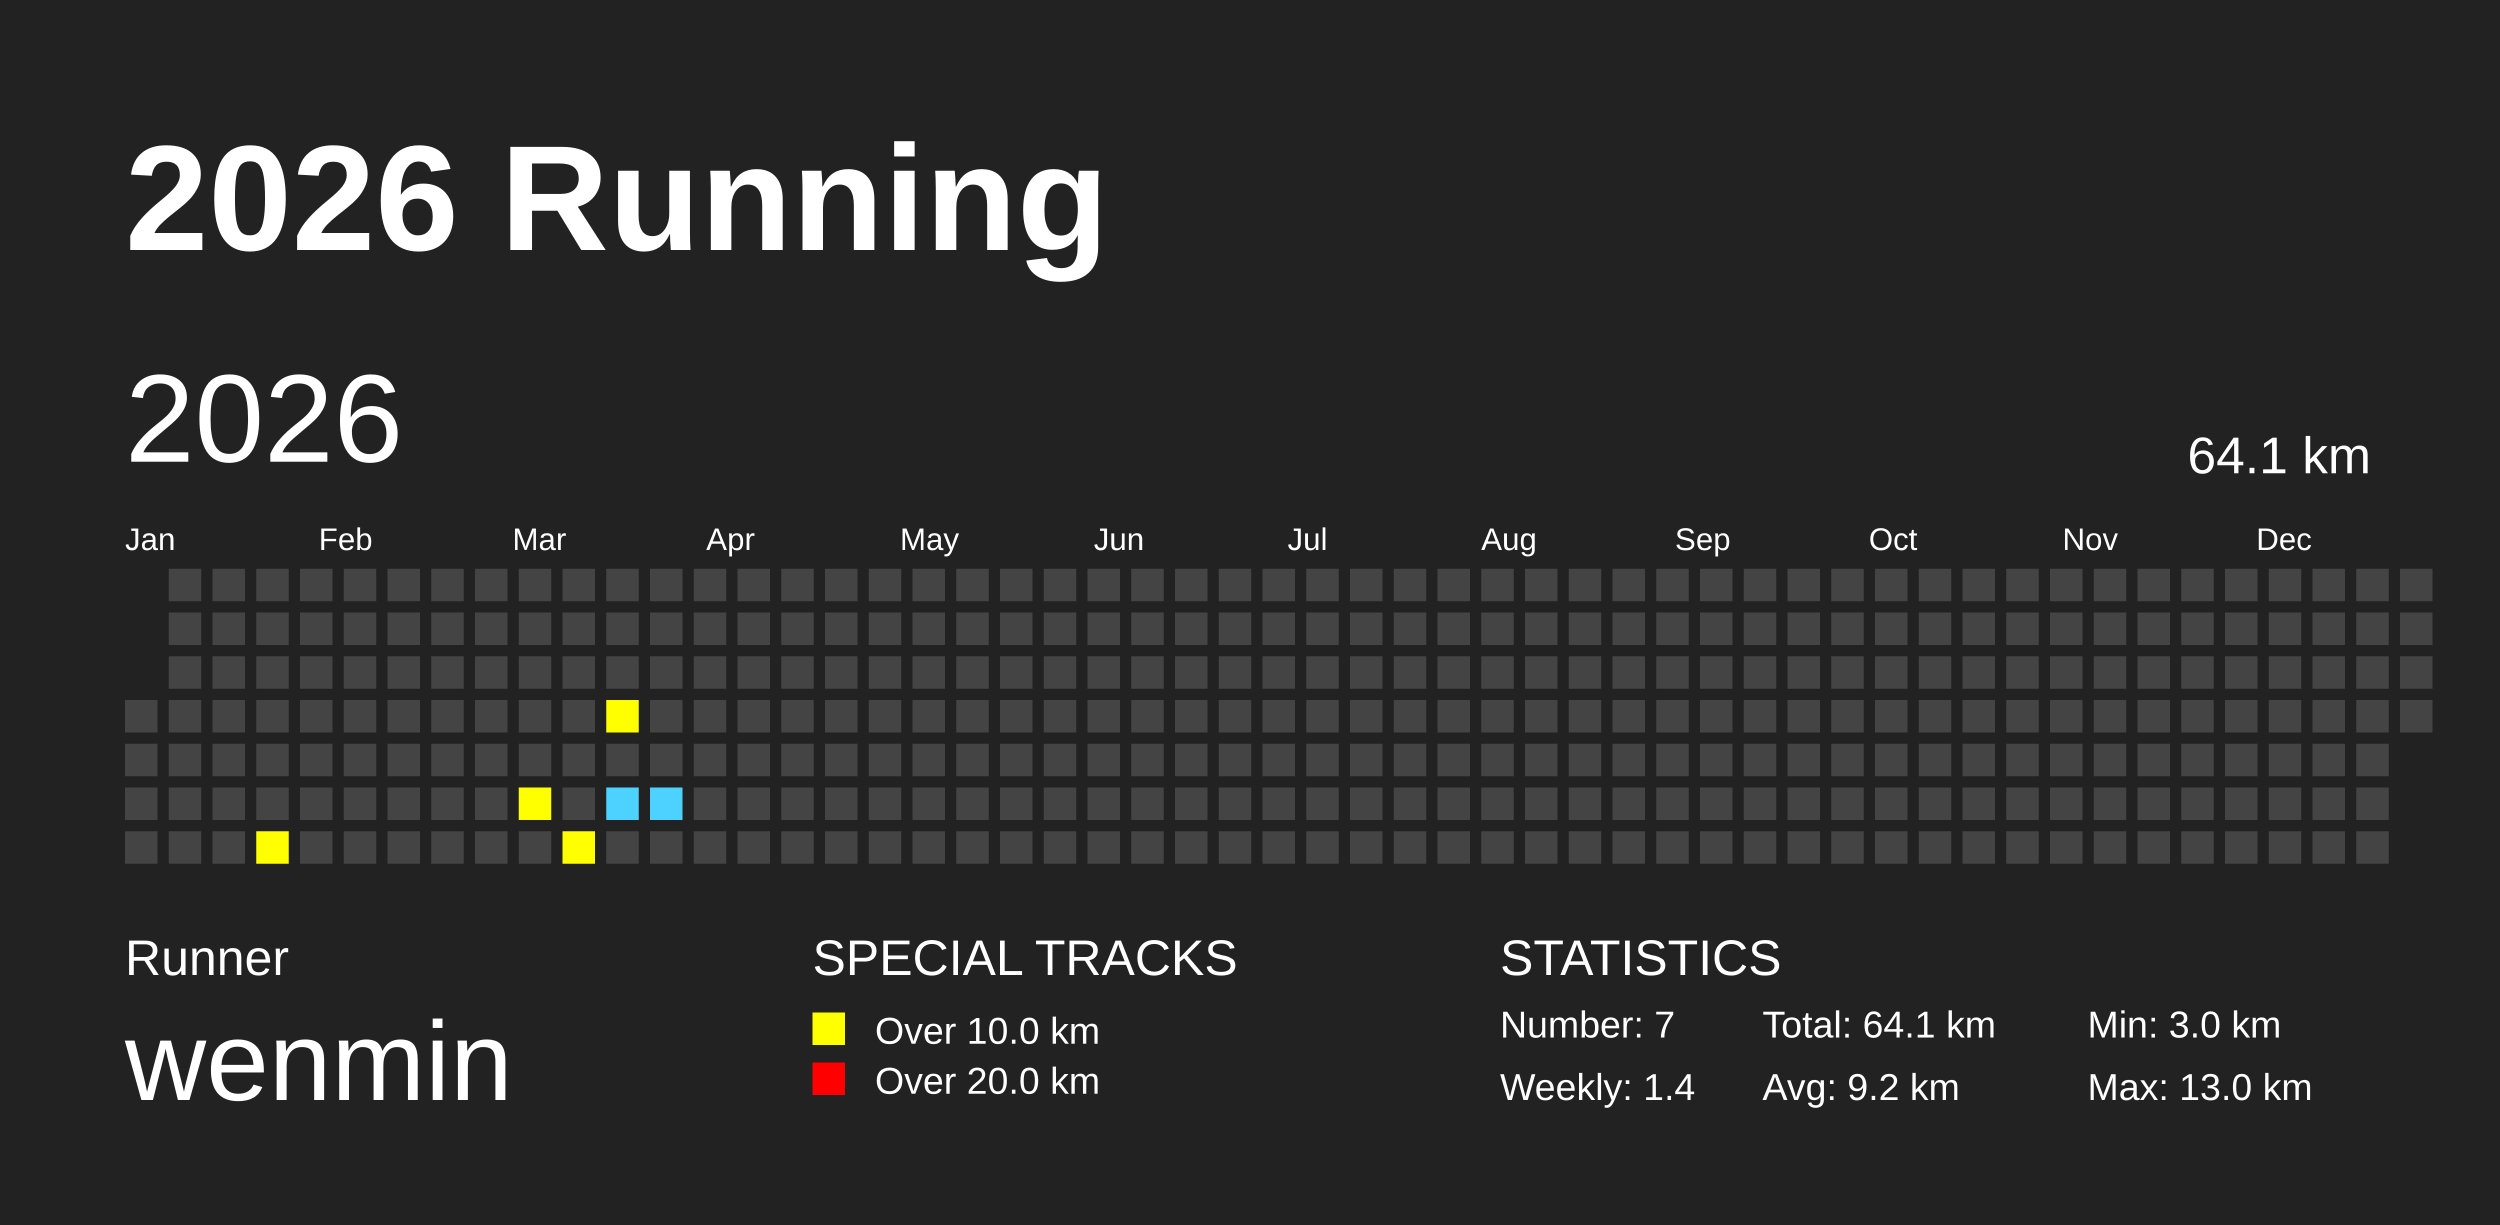
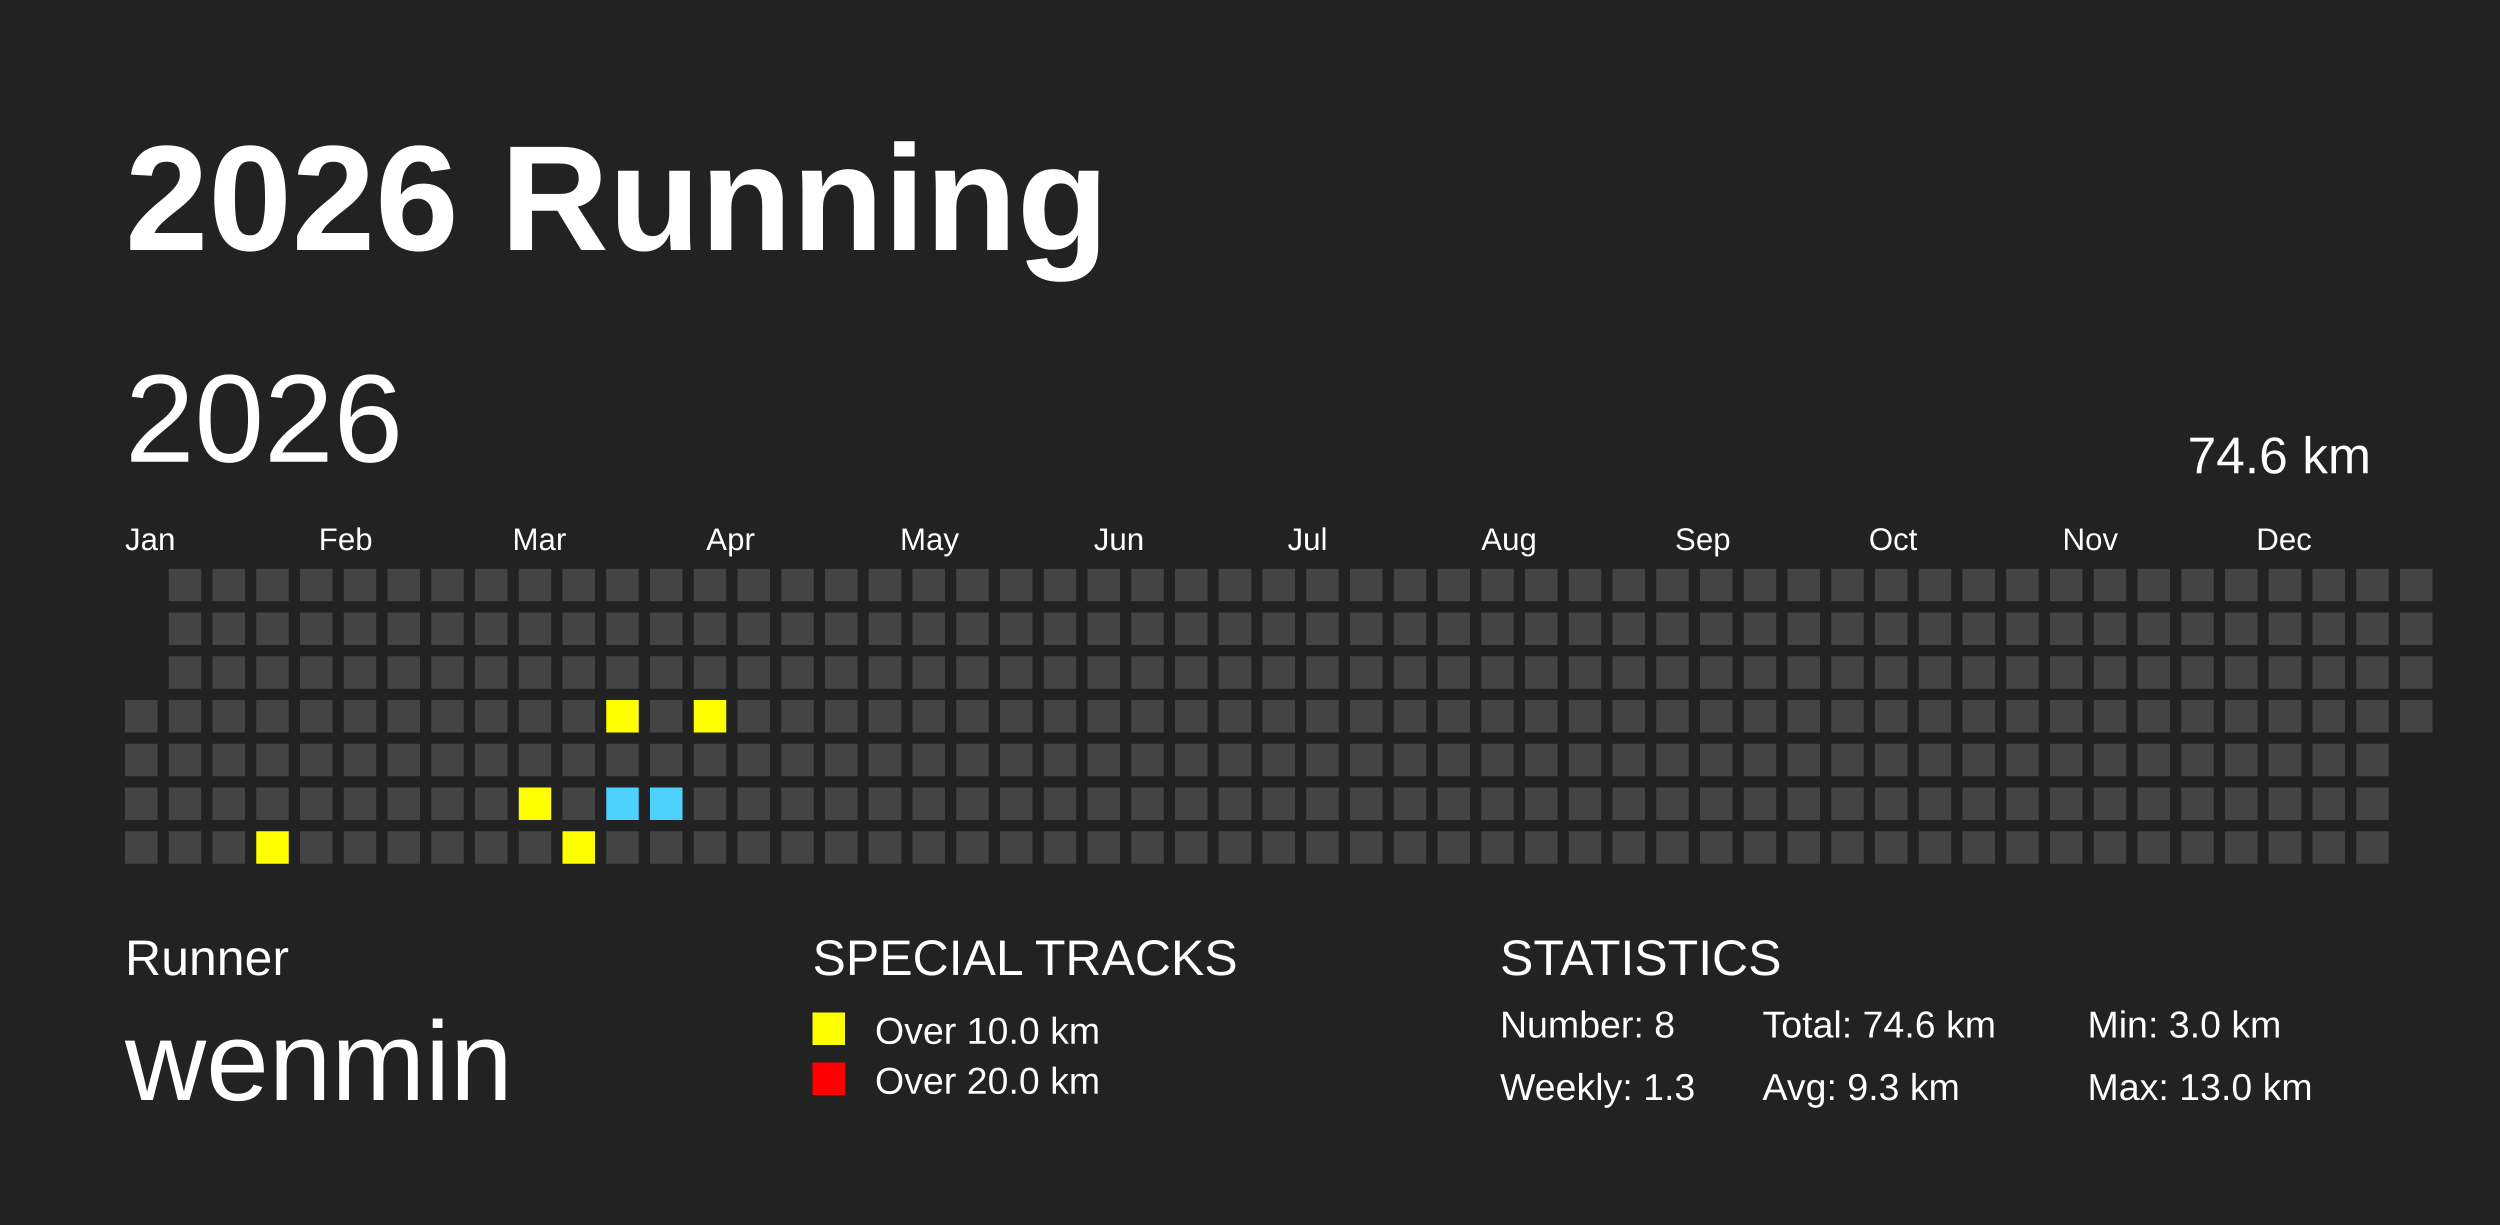
<svg xmlns="http://www.w3.org/2000/svg" baseProfile="full" height="98mm" version="1.1" viewBox="0,0,200,98" width="200mm">
  <defs />
  <rect fill="#222222" height="98" width="200" x="0" y="0" />
  <text fill="#FFFFFF" style="font-size:12px; font-family:Arial; font-weight:bold;" x="10" y="20">2026 Running</text>
  <text fill="#FFFFFF" style="font-size:4px; font-family:Arial" x="10" y="78">Runner</text>
  <text fill="#FFFFFF" style="font-size:9px; font-family:Arial" x="10" y="88">wenmin</text>
  <text fill="#FFFFFF" style="font-size:4px; font-family:Arial" x="65" y="78">SPECIAL TRACKS</text>
  <rect fill="yellow" height="2.6" width="2.6" x="65" y="81" />
  <text fill="#FFFFFF" style="font-size:3px; font-family:Arial" x="70" y="83.5">Over 10.0 km</text>
  <rect fill="red" height="2.6" width="2.6" x="65" y="85" />
  <text fill="#FFFFFF" style="font-size:3px; font-family:Arial" x="70" y="87.5">Over 20.0 km</text>
  <text fill="#FFFFFF" style="font-size:4px; font-family:Arial" x="120" y="78">STATISTICS</text>
-   <text fill="#FFFFFF" style="font-size:3px; font-family:Arial" x="120" y="83">Number: 7</text>
-   <text fill="#FFFFFF" style="font-size:3px; font-family:Arial" x="120" y="88">Weekly: 1.4</text>
-   <text fill="#FFFFFF" style="font-size:3px; font-family:Arial" x="141" y="83">Total: 64.1 km</text>
-   <text fill="#FFFFFF" style="font-size:3px; font-family:Arial" x="141" y="88">Avg: 9.2 km</text>
+   <text fill="#FFFFFF" style="font-size:3px; font-family:Arial" x="120" y="83">Number: 8</text>
+   <text fill="#FFFFFF" style="font-size:3px; font-family:Arial" x="120" y="88">Weekly: 1.3</text>
+   <text fill="#FFFFFF" style="font-size:3px; font-family:Arial" x="141" y="83">Total: 74.6 km</text>
+   <text fill="#FFFFFF" style="font-size:3px; font-family:Arial" x="141" y="88">Avg: 9.3 km</text>
  <text fill="#FFFFFF" style="font-size:3px; font-family:Arial" x="167" y="83">Min: 3.0 km</text>
  <text fill="#FFFFFF" style="font-size:3px; font-family:Arial" x="167" y="88">Max: 13.0 km</text>
  <text dominant-baseline="hanging" fill="#FFFFFF" style="font-size:10.0px; font-family:Arial;" x="10" y="30">2026</text>
-   <text dominant-baseline="hanging" fill="#FFFFFF" style="font-size:4.125px; font-family:Arial;" x="175" y="35">64.1 km</text>
+   <text dominant-baseline="hanging" fill="#FFFFFF" style="font-size:4.125px; font-family:Arial;" x="175" y="35">74.6 km</text>
  <text fill="#FFFFFF" style="font-size:2.5px; font-family:Arial" x="10.0" y="44">Jan</text>
  <text fill="#FFFFFF" style="font-size:2.5px; font-family:Arial" x="25.5" y="44">Feb</text>
  <text fill="#FFFFFF" style="font-size:2.5px; font-family:Arial" x="41.0" y="44">Mar</text>
  <text fill="#FFFFFF" style="font-size:2.5px; font-family:Arial" x="56.5" y="44">Apr</text>
  <text fill="#FFFFFF" style="font-size:2.5px; font-family:Arial" x="72.0" y="44">May</text>
  <text fill="#FFFFFF" style="font-size:2.5px; font-family:Arial" x="87.5" y="44">Jun</text>
  <text fill="#FFFFFF" style="font-size:2.5px; font-family:Arial" x="103.0" y="44">Jul</text>
  <text fill="#FFFFFF" style="font-size:2.5px; font-family:Arial" x="118.5" y="44">Aug</text>
  <text fill="#FFFFFF" style="font-size:2.5px; font-family:Arial" x="134.0" y="44">Sep</text>
  <text fill="#FFFFFF" style="font-size:2.5px; font-family:Arial" x="149.5" y="44">Oct</text>
  <text fill="#FFFFFF" style="font-size:2.5px; font-family:Arial" x="165.0" y="44">Nov</text>
  <text fill="#FFFFFF" style="font-size:2.5px; font-family:Arial" x="180.5" y="44">Dec</text>
  <rect fill="#444444" height="2.6" width="2.6" x="10.0" y="56.0" />
  <rect fill="#444444" height="2.6" width="2.6" x="10.0" y="59.5" />
  <rect fill="#444444" height="2.6" width="2.6" x="10.0" y="63.0" />
  <rect fill="#444444" height="2.6" width="2.6" x="10.0" y="66.5" />
  <rect fill="#444444" height="2.6" width="2.6" x="13.5" y="45.5" />
  <rect fill="#444444" height="2.6" width="2.6" x="13.5" y="49.0" />
  <rect fill="#444444" height="2.6" width="2.6" x="13.5" y="52.5" />
  <rect fill="#444444" height="2.6" width="2.6" x="13.5" y="56.0" />
  <rect fill="#444444" height="2.6" width="2.6" x="13.5" y="59.5" />
  <rect fill="#444444" height="2.6" width="2.6" x="13.5" y="63.0" />
  <rect fill="#444444" height="2.6" width="2.6" x="13.5" y="66.5" />
  <rect fill="#444444" height="2.6" width="2.6" x="17.0" y="45.5" />
  <rect fill="#444444" height="2.6" width="2.6" x="17.0" y="49.0" />
  <rect fill="#444444" height="2.6" width="2.6" x="17.0" y="52.5" />
  <rect fill="#444444" height="2.6" width="2.6" x="17.0" y="56.0" />
  <rect fill="#444444" height="2.6" width="2.6" x="17.0" y="59.5" />
  <rect fill="#444444" height="2.6" width="2.6" x="17.0" y="63.0" />
  <rect fill="#444444" height="2.6" width="2.6" x="17.0" y="66.5" />
  <rect fill="#444444" height="2.6" width="2.6" x="20.5" y="45.5" />
  <rect fill="#444444" height="2.6" width="2.6" x="20.5" y="49.0" />
  <rect fill="#444444" height="2.6" width="2.6" x="20.5" y="52.5" />
  <rect fill="#444444" height="2.6" width="2.6" x="20.5" y="56.0" />
  <rect fill="#444444" height="2.6" width="2.6" x="20.5" y="59.5" />
  <rect fill="#444444" height="2.6" width="2.6" x="20.5" y="63.0" />
  <rect fill="yellow" height="2.6" width="2.6" x="20.5" y="66.5" />
  <rect fill="#444444" height="2.6" width="2.6" x="24.0" y="45.5" />
  <rect fill="#444444" height="2.6" width="2.6" x="24.0" y="49.0" />
  <rect fill="#444444" height="2.6" width="2.6" x="24.0" y="52.5" />
  <rect fill="#444444" height="2.6" width="2.6" x="24.0" y="56.0" />
  <rect fill="#444444" height="2.6" width="2.6" x="24.0" y="59.5" />
  <rect fill="#444444" height="2.6" width="2.6" x="24.0" y="63.0" />
  <rect fill="#444444" height="2.6" width="2.6" x="24.0" y="66.5" />
  <rect fill="#444444" height="2.6" width="2.6" x="27.5" y="45.5" />
  <rect fill="#444444" height="2.6" width="2.6" x="27.5" y="49.0" />
  <rect fill="#444444" height="2.6" width="2.6" x="27.5" y="52.5" />
  <rect fill="#444444" height="2.6" width="2.6" x="27.5" y="56.0" />
  <rect fill="#444444" height="2.6" width="2.6" x="27.5" y="59.5" />
  <rect fill="#444444" height="2.6" width="2.6" x="27.5" y="63.0" />
  <rect fill="#444444" height="2.6" width="2.6" x="27.5" y="66.5" />
  <rect fill="#444444" height="2.6" width="2.6" x="31.0" y="45.5" />
  <rect fill="#444444" height="2.6" width="2.6" x="31.0" y="49.0" />
  <rect fill="#444444" height="2.6" width="2.6" x="31.0" y="52.5" />
  <rect fill="#444444" height="2.6" width="2.6" x="31.0" y="56.0" />
  <rect fill="#444444" height="2.6" width="2.6" x="31.0" y="59.5" />
  <rect fill="#444444" height="2.6" width="2.6" x="31.0" y="63.0" />
  <rect fill="#444444" height="2.6" width="2.6" x="31.0" y="66.5" />
  <rect fill="#444444" height="2.6" width="2.6" x="34.5" y="45.5" />
  <rect fill="#444444" height="2.6" width="2.6" x="34.5" y="49.0" />
  <rect fill="#444444" height="2.6" width="2.6" x="34.5" y="52.5" />
  <rect fill="#444444" height="2.6" width="2.6" x="34.5" y="56.0" />
  <rect fill="#444444" height="2.6" width="2.6" x="34.5" y="59.5" />
  <rect fill="#444444" height="2.6" width="2.6" x="34.5" y="63.0" />
  <rect fill="#444444" height="2.6" width="2.6" x="34.5" y="66.5" />
  <rect fill="#444444" height="2.6" width="2.6" x="38.0" y="45.5" />
  <rect fill="#444444" height="2.6" width="2.6" x="38.0" y="49.0" />
  <rect fill="#444444" height="2.6" width="2.6" x="38.0" y="52.5" />
  <rect fill="#444444" height="2.6" width="2.6" x="38.0" y="56.0" />
  <rect fill="#444444" height="2.6" width="2.6" x="38.0" y="59.5" />
  <rect fill="#444444" height="2.6" width="2.6" x="38.0" y="63.0" />
  <rect fill="#444444" height="2.6" width="2.6" x="38.0" y="66.5" />
  <rect fill="#444444" height="2.6" width="2.6" x="41.5" y="45.5" />
  <rect fill="#444444" height="2.6" width="2.6" x="41.5" y="49.0" />
  <rect fill="#444444" height="2.6" width="2.6" x="41.5" y="52.5" />
  <rect fill="#444444" height="2.6" width="2.6" x="41.5" y="56.0" />
  <rect fill="#444444" height="2.6" width="2.6" x="41.5" y="59.5" />
  <rect fill="yellow" height="2.6" width="2.6" x="41.5" y="63.0" />
  <rect fill="#444444" height="2.6" width="2.6" x="41.5" y="66.5" />
  <rect fill="#444444" height="2.6" width="2.6" x="45.0" y="45.5" />
  <rect fill="#444444" height="2.6" width="2.6" x="45.0" y="49.0" />
  <rect fill="#444444" height="2.6" width="2.6" x="45.0" y="52.5" />
  <rect fill="#444444" height="2.6" width="2.6" x="45.0" y="56.0" />
  <rect fill="#444444" height="2.6" width="2.6" x="45.0" y="59.5" />
  <rect fill="#444444" height="2.6" width="2.6" x="45.0" y="63.0" />
  <rect fill="yellow" height="2.6" width="2.6" x="45.0" y="66.5" />
  <rect fill="#444444" height="2.6" width="2.6" x="48.5" y="45.5" />
  <rect fill="#444444" height="2.6" width="2.6" x="48.5" y="49.0" />
  <rect fill="#444444" height="2.6" width="2.6" x="48.5" y="52.5" />
  <rect fill="yellow" height="2.6" width="2.6" x="48.5" y="56.0" />
  <rect fill="#444444" height="2.6" width="2.6" x="48.5" y="59.5" />
  <rect fill="#4DD2FF" height="2.6" width="2.6" x="48.5" y="63.0" />
  <rect fill="#444444" height="2.6" width="2.6" x="48.5" y="66.5" />
  <rect fill="#444444" height="2.6" width="2.6" x="52.0" y="45.5" />
  <rect fill="#444444" height="2.6" width="2.6" x="52.0" y="49.0" />
  <rect fill="#444444" height="2.6" width="2.6" x="52.0" y="52.5" />
  <rect fill="#444444" height="2.6" width="2.6" x="52.0" y="56.0" />
  <rect fill="#444444" height="2.6" width="2.6" x="52.0" y="59.5" />
  <rect fill="#4DD2FF" height="2.6" width="2.6" x="52.0" y="63.0" />
  <rect fill="#444444" height="2.6" width="2.6" x="52.0" y="66.5" />
  <rect fill="#444444" height="2.6" width="2.6" x="55.5" y="45.5" />
  <rect fill="#444444" height="2.6" width="2.6" x="55.5" y="49.0" />
  <rect fill="#444444" height="2.6" width="2.6" x="55.5" y="52.5" />
-   <rect fill="#444444" height="2.6" width="2.6" x="55.5" y="56.0" />
+   <rect fill="yellow" height="2.6" width="2.6" x="55.5" y="56.0" />
  <rect fill="#444444" height="2.6" width="2.6" x="55.5" y="59.5" />
  <rect fill="#444444" height="2.6" width="2.6" x="55.5" y="63.0" />
  <rect fill="#444444" height="2.6" width="2.6" x="55.5" y="66.5" />
  <rect fill="#444444" height="2.6" width="2.6" x="59.0" y="45.5" />
  <rect fill="#444444" height="2.6" width="2.6" x="59.0" y="49.0" />
  <rect fill="#444444" height="2.6" width="2.6" x="59.0" y="52.5" />
  <rect fill="#444444" height="2.6" width="2.6" x="59.0" y="56.0" />
  <rect fill="#444444" height="2.6" width="2.6" x="59.0" y="59.5" />
  <rect fill="#444444" height="2.6" width="2.6" x="59.0" y="63.0" />
  <rect fill="#444444" height="2.6" width="2.6" x="59.0" y="66.5" />
  <rect fill="#444444" height="2.6" width="2.6" x="62.5" y="45.5" />
  <rect fill="#444444" height="2.6" width="2.6" x="62.5" y="49.0" />
  <rect fill="#444444" height="2.6" width="2.6" x="62.5" y="52.5" />
  <rect fill="#444444" height="2.6" width="2.6" x="62.5" y="56.0" />
  <rect fill="#444444" height="2.6" width="2.6" x="62.5" y="59.5" />
  <rect fill="#444444" height="2.6" width="2.6" x="62.5" y="63.0" />
  <rect fill="#444444" height="2.6" width="2.6" x="62.5" y="66.5" />
  <rect fill="#444444" height="2.6" width="2.6" x="66.0" y="45.5" />
  <rect fill="#444444" height="2.6" width="2.6" x="66.0" y="49.0" />
  <rect fill="#444444" height="2.6" width="2.6" x="66.0" y="52.5" />
  <rect fill="#444444" height="2.6" width="2.6" x="66.0" y="56.0" />
  <rect fill="#444444" height="2.6" width="2.6" x="66.0" y="59.5" />
  <rect fill="#444444" height="2.6" width="2.6" x="66.0" y="63.0" />
  <rect fill="#444444" height="2.6" width="2.6" x="66.0" y="66.5" />
  <rect fill="#444444" height="2.6" width="2.6" x="69.5" y="45.5" />
  <rect fill="#444444" height="2.6" width="2.6" x="69.5" y="49.0" />
  <rect fill="#444444" height="2.6" width="2.6" x="69.5" y="52.5" />
  <rect fill="#444444" height="2.6" width="2.6" x="69.5" y="56.0" />
  <rect fill="#444444" height="2.6" width="2.6" x="69.5" y="59.5" />
  <rect fill="#444444" height="2.6" width="2.6" x="69.5" y="63.0" />
  <rect fill="#444444" height="2.6" width="2.6" x="69.5" y="66.5" />
  <rect fill="#444444" height="2.6" width="2.6" x="73.0" y="45.5" />
  <rect fill="#444444" height="2.6" width="2.6" x="73.0" y="49.0" />
  <rect fill="#444444" height="2.6" width="2.6" x="73.0" y="52.5" />
  <rect fill="#444444" height="2.6" width="2.6" x="73.0" y="56.0" />
  <rect fill="#444444" height="2.6" width="2.6" x="73.0" y="59.5" />
  <rect fill="#444444" height="2.6" width="2.6" x="73.0" y="63.0" />
  <rect fill="#444444" height="2.6" width="2.6" x="73.0" y="66.5" />
  <rect fill="#444444" height="2.6" width="2.6" x="76.5" y="45.5" />
  <rect fill="#444444" height="2.6" width="2.6" x="76.5" y="49.0" />
  <rect fill="#444444" height="2.6" width="2.6" x="76.5" y="52.5" />
  <rect fill="#444444" height="2.6" width="2.6" x="76.5" y="56.0" />
  <rect fill="#444444" height="2.6" width="2.6" x="76.5" y="59.5" />
  <rect fill="#444444" height="2.6" width="2.6" x="76.5" y="63.0" />
  <rect fill="#444444" height="2.6" width="2.6" x="76.5" y="66.5" />
  <rect fill="#444444" height="2.6" width="2.6" x="80.0" y="45.5" />
  <rect fill="#444444" height="2.6" width="2.6" x="80.0" y="49.0" />
  <rect fill="#444444" height="2.6" width="2.6" x="80.0" y="52.5" />
  <rect fill="#444444" height="2.6" width="2.6" x="80.0" y="56.0" />
  <rect fill="#444444" height="2.6" width="2.6" x="80.0" y="59.5" />
  <rect fill="#444444" height="2.6" width="2.6" x="80.0" y="63.0" />
  <rect fill="#444444" height="2.6" width="2.6" x="80.0" y="66.5" />
  <rect fill="#444444" height="2.6" width="2.6" x="83.5" y="45.5" />
  <rect fill="#444444" height="2.6" width="2.6" x="83.5" y="49.0" />
  <rect fill="#444444" height="2.6" width="2.6" x="83.5" y="52.5" />
  <rect fill="#444444" height="2.6" width="2.6" x="83.5" y="56.0" />
  <rect fill="#444444" height="2.6" width="2.6" x="83.5" y="59.5" />
  <rect fill="#444444" height="2.6" width="2.6" x="83.5" y="63.0" />
  <rect fill="#444444" height="2.6" width="2.6" x="83.5" y="66.5" />
  <rect fill="#444444" height="2.6" width="2.6" x="87.0" y="45.5" />
  <rect fill="#444444" height="2.6" width="2.6" x="87.0" y="49.0" />
  <rect fill="#444444" height="2.6" width="2.6" x="87.0" y="52.5" />
  <rect fill="#444444" height="2.6" width="2.6" x="87.0" y="56.0" />
  <rect fill="#444444" height="2.6" width="2.6" x="87.0" y="59.5" />
  <rect fill="#444444" height="2.6" width="2.6" x="87.0" y="63.0" />
  <rect fill="#444444" height="2.6" width="2.6" x="87.0" y="66.5" />
  <rect fill="#444444" height="2.6" width="2.6" x="90.5" y="45.5" />
  <rect fill="#444444" height="2.6" width="2.6" x="90.5" y="49.0" />
  <rect fill="#444444" height="2.6" width="2.6" x="90.5" y="52.5" />
  <rect fill="#444444" height="2.6" width="2.6" x="90.5" y="56.0" />
  <rect fill="#444444" height="2.6" width="2.6" x="90.5" y="59.5" />
  <rect fill="#444444" height="2.6" width="2.6" x="90.5" y="63.0" />
  <rect fill="#444444" height="2.6" width="2.6" x="90.5" y="66.5" />
  <rect fill="#444444" height="2.6" width="2.6" x="94.0" y="45.5" />
  <rect fill="#444444" height="2.6" width="2.6" x="94.0" y="49.0" />
  <rect fill="#444444" height="2.6" width="2.6" x="94.0" y="52.5" />
  <rect fill="#444444" height="2.6" width="2.6" x="94.0" y="56.0" />
  <rect fill="#444444" height="2.6" width="2.6" x="94.0" y="59.5" />
  <rect fill="#444444" height="2.6" width="2.6" x="94.0" y="63.0" />
  <rect fill="#444444" height="2.6" width="2.6" x="94.0" y="66.5" />
  <rect fill="#444444" height="2.6" width="2.6" x="97.5" y="45.5" />
  <rect fill="#444444" height="2.6" width="2.6" x="97.5" y="49.0" />
  <rect fill="#444444" height="2.6" width="2.6" x="97.5" y="52.5" />
  <rect fill="#444444" height="2.6" width="2.6" x="97.5" y="56.0" />
  <rect fill="#444444" height="2.6" width="2.6" x="97.5" y="59.5" />
  <rect fill="#444444" height="2.6" width="2.6" x="97.5" y="63.0" />
  <rect fill="#444444" height="2.6" width="2.6" x="97.5" y="66.5" />
  <rect fill="#444444" height="2.6" width="2.6" x="101.0" y="45.5" />
  <rect fill="#444444" height="2.6" width="2.6" x="101.0" y="49.0" />
  <rect fill="#444444" height="2.6" width="2.6" x="101.0" y="52.5" />
  <rect fill="#444444" height="2.6" width="2.6" x="101.0" y="56.0" />
  <rect fill="#444444" height="2.6" width="2.6" x="101.0" y="59.5" />
  <rect fill="#444444" height="2.6" width="2.6" x="101.0" y="63.0" />
  <rect fill="#444444" height="2.6" width="2.6" x="101.0" y="66.5" />
  <rect fill="#444444" height="2.6" width="2.6" x="104.5" y="45.5" />
  <rect fill="#444444" height="2.6" width="2.6" x="104.5" y="49.0" />
  <rect fill="#444444" height="2.6" width="2.6" x="104.5" y="52.5" />
  <rect fill="#444444" height="2.6" width="2.6" x="104.5" y="56.0" />
  <rect fill="#444444" height="2.6" width="2.6" x="104.5" y="59.5" />
  <rect fill="#444444" height="2.6" width="2.6" x="104.5" y="63.0" />
  <rect fill="#444444" height="2.6" width="2.6" x="104.5" y="66.5" />
  <rect fill="#444444" height="2.6" width="2.6" x="108.0" y="45.5" />
  <rect fill="#444444" height="2.6" width="2.6" x="108.0" y="49.0" />
  <rect fill="#444444" height="2.6" width="2.6" x="108.0" y="52.5" />
  <rect fill="#444444" height="2.6" width="2.6" x="108.0" y="56.0" />
  <rect fill="#444444" height="2.6" width="2.6" x="108.0" y="59.5" />
  <rect fill="#444444" height="2.6" width="2.6" x="108.0" y="63.0" />
  <rect fill="#444444" height="2.6" width="2.6" x="108.0" y="66.5" />
  <rect fill="#444444" height="2.6" width="2.6" x="111.5" y="45.5" />
  <rect fill="#444444" height="2.6" width="2.6" x="111.5" y="49.0" />
  <rect fill="#444444" height="2.6" width="2.6" x="111.5" y="52.5" />
  <rect fill="#444444" height="2.6" width="2.6" x="111.5" y="56.0" />
  <rect fill="#444444" height="2.6" width="2.6" x="111.5" y="59.5" />
  <rect fill="#444444" height="2.6" width="2.6" x="111.5" y="63.0" />
  <rect fill="#444444" height="2.6" width="2.6" x="111.5" y="66.5" />
  <rect fill="#444444" height="2.6" width="2.6" x="115.0" y="45.5" />
  <rect fill="#444444" height="2.6" width="2.6" x="115.0" y="49.0" />
  <rect fill="#444444" height="2.6" width="2.6" x="115.0" y="52.5" />
  <rect fill="#444444" height="2.6" width="2.6" x="115.0" y="56.0" />
  <rect fill="#444444" height="2.6" width="2.6" x="115.0" y="59.5" />
  <rect fill="#444444" height="2.6" width="2.6" x="115.0" y="63.0" />
  <rect fill="#444444" height="2.6" width="2.6" x="115.0" y="66.5" />
  <rect fill="#444444" height="2.6" width="2.6" x="118.5" y="45.5" />
  <rect fill="#444444" height="2.6" width="2.6" x="118.5" y="49.0" />
  <rect fill="#444444" height="2.6" width="2.6" x="118.5" y="52.5" />
  <rect fill="#444444" height="2.6" width="2.6" x="118.5" y="56.0" />
  <rect fill="#444444" height="2.6" width="2.6" x="118.5" y="59.5" />
  <rect fill="#444444" height="2.6" width="2.6" x="118.5" y="63.0" />
  <rect fill="#444444" height="2.6" width="2.6" x="118.5" y="66.5" />
  <rect fill="#444444" height="2.6" width="2.6" x="122.0" y="45.5" />
  <rect fill="#444444" height="2.6" width="2.6" x="122.0" y="49.0" />
  <rect fill="#444444" height="2.6" width="2.6" x="122.0" y="52.5" />
  <rect fill="#444444" height="2.6" width="2.6" x="122.0" y="56.0" />
  <rect fill="#444444" height="2.6" width="2.6" x="122.0" y="59.5" />
  <rect fill="#444444" height="2.6" width="2.6" x="122.0" y="63.0" />
  <rect fill="#444444" height="2.6" width="2.6" x="122.0" y="66.5" />
  <rect fill="#444444" height="2.6" width="2.6" x="125.5" y="45.5" />
  <rect fill="#444444" height="2.6" width="2.6" x="125.5" y="49.0" />
  <rect fill="#444444" height="2.6" width="2.6" x="125.5" y="52.5" />
  <rect fill="#444444" height="2.6" width="2.6" x="125.5" y="56.0" />
  <rect fill="#444444" height="2.6" width="2.6" x="125.5" y="59.5" />
  <rect fill="#444444" height="2.6" width="2.6" x="125.5" y="63.0" />
  <rect fill="#444444" height="2.6" width="2.6" x="125.5" y="66.5" />
  <rect fill="#444444" height="2.6" width="2.6" x="129.0" y="45.5" />
  <rect fill="#444444" height="2.6" width="2.6" x="129.0" y="49.0" />
  <rect fill="#444444" height="2.6" width="2.6" x="129.0" y="52.5" />
  <rect fill="#444444" height="2.6" width="2.6" x="129.0" y="56.0" />
  <rect fill="#444444" height="2.6" width="2.6" x="129.0" y="59.5" />
  <rect fill="#444444" height="2.6" width="2.6" x="129.0" y="63.0" />
  <rect fill="#444444" height="2.6" width="2.6" x="129.0" y="66.5" />
  <rect fill="#444444" height="2.6" width="2.6" x="132.5" y="45.5" />
  <rect fill="#444444" height="2.6" width="2.6" x="132.5" y="49.0" />
  <rect fill="#444444" height="2.6" width="2.6" x="132.5" y="52.5" />
  <rect fill="#444444" height="2.6" width="2.6" x="132.5" y="56.0" />
  <rect fill="#444444" height="2.6" width="2.6" x="132.5" y="59.5" />
  <rect fill="#444444" height="2.6" width="2.6" x="132.5" y="63.0" />
  <rect fill="#444444" height="2.6" width="2.6" x="132.5" y="66.5" />
  <rect fill="#444444" height="2.6" width="2.6" x="136.0" y="45.5" />
  <rect fill="#444444" height="2.6" width="2.6" x="136.0" y="49.0" />
  <rect fill="#444444" height="2.6" width="2.6" x="136.0" y="52.5" />
  <rect fill="#444444" height="2.6" width="2.6" x="136.0" y="56.0" />
  <rect fill="#444444" height="2.6" width="2.6" x="136.0" y="59.5" />
  <rect fill="#444444" height="2.6" width="2.6" x="136.0" y="63.0" />
  <rect fill="#444444" height="2.6" width="2.6" x="136.0" y="66.5" />
  <rect fill="#444444" height="2.6" width="2.6" x="139.5" y="45.5" />
  <rect fill="#444444" height="2.6" width="2.6" x="139.5" y="49.0" />
  <rect fill="#444444" height="2.6" width="2.6" x="139.5" y="52.5" />
  <rect fill="#444444" height="2.6" width="2.6" x="139.5" y="56.0" />
  <rect fill="#444444" height="2.6" width="2.6" x="139.5" y="59.5" />
  <rect fill="#444444" height="2.6" width="2.6" x="139.5" y="63.0" />
  <rect fill="#444444" height="2.6" width="2.6" x="139.5" y="66.5" />
  <rect fill="#444444" height="2.6" width="2.6" x="143.0" y="45.5" />
  <rect fill="#444444" height="2.6" width="2.6" x="143.0" y="49.0" />
  <rect fill="#444444" height="2.6" width="2.6" x="143.0" y="52.5" />
  <rect fill="#444444" height="2.6" width="2.6" x="143.0" y="56.0" />
  <rect fill="#444444" height="2.6" width="2.6" x="143.0" y="59.5" />
  <rect fill="#444444" height="2.6" width="2.6" x="143.0" y="63.0" />
  <rect fill="#444444" height="2.6" width="2.6" x="143.0" y="66.5" />
  <rect fill="#444444" height="2.6" width="2.6" x="146.5" y="45.5" />
  <rect fill="#444444" height="2.6" width="2.6" x="146.5" y="49.0" />
  <rect fill="#444444" height="2.6" width="2.6" x="146.5" y="52.5" />
  <rect fill="#444444" height="2.6" width="2.6" x="146.5" y="56.0" />
  <rect fill="#444444" height="2.6" width="2.6" x="146.5" y="59.5" />
  <rect fill="#444444" height="2.6" width="2.6" x="146.5" y="63.0" />
  <rect fill="#444444" height="2.6" width="2.6" x="146.5" y="66.5" />
  <rect fill="#444444" height="2.6" width="2.6" x="150.0" y="45.5" />
  <rect fill="#444444" height="2.6" width="2.6" x="150.0" y="49.0" />
  <rect fill="#444444" height="2.6" width="2.6" x="150.0" y="52.5" />
  <rect fill="#444444" height="2.6" width="2.6" x="150.0" y="56.0" />
  <rect fill="#444444" height="2.6" width="2.6" x="150.0" y="59.5" />
  <rect fill="#444444" height="2.6" width="2.6" x="150.0" y="63.0" />
  <rect fill="#444444" height="2.6" width="2.6" x="150.0" y="66.5" />
  <rect fill="#444444" height="2.6" width="2.6" x="153.5" y="45.5" />
  <rect fill="#444444" height="2.6" width="2.6" x="153.5" y="49.0" />
  <rect fill="#444444" height="2.6" width="2.6" x="153.5" y="52.5" />
  <rect fill="#444444" height="2.6" width="2.6" x="153.5" y="56.0" />
  <rect fill="#444444" height="2.6" width="2.6" x="153.5" y="59.5" />
  <rect fill="#444444" height="2.6" width="2.6" x="153.5" y="63.0" />
  <rect fill="#444444" height="2.6" width="2.6" x="153.5" y="66.5" />
  <rect fill="#444444" height="2.6" width="2.6" x="157.0" y="45.5" />
  <rect fill="#444444" height="2.6" width="2.6" x="157.0" y="49.0" />
  <rect fill="#444444" height="2.6" width="2.6" x="157.0" y="52.5" />
  <rect fill="#444444" height="2.6" width="2.6" x="157.0" y="56.0" />
  <rect fill="#444444" height="2.6" width="2.6" x="157.0" y="59.5" />
  <rect fill="#444444" height="2.6" width="2.6" x="157.0" y="63.0" />
  <rect fill="#444444" height="2.6" width="2.6" x="157.0" y="66.5" />
  <rect fill="#444444" height="2.6" width="2.6" x="160.5" y="45.5" />
  <rect fill="#444444" height="2.6" width="2.6" x="160.5" y="49.0" />
  <rect fill="#444444" height="2.6" width="2.6" x="160.5" y="52.5" />
  <rect fill="#444444" height="2.6" width="2.6" x="160.5" y="56.0" />
  <rect fill="#444444" height="2.6" width="2.6" x="160.5" y="59.5" />
  <rect fill="#444444" height="2.6" width="2.6" x="160.5" y="63.0" />
  <rect fill="#444444" height="2.6" width="2.6" x="160.5" y="66.5" />
  <rect fill="#444444" height="2.6" width="2.6" x="164.0" y="45.5" />
  <rect fill="#444444" height="2.6" width="2.6" x="164.0" y="49.0" />
  <rect fill="#444444" height="2.6" width="2.6" x="164.0" y="52.5" />
  <rect fill="#444444" height="2.6" width="2.6" x="164.0" y="56.0" />
  <rect fill="#444444" height="2.6" width="2.6" x="164.0" y="59.5" />
  <rect fill="#444444" height="2.6" width="2.6" x="164.0" y="63.0" />
  <rect fill="#444444" height="2.6" width="2.6" x="164.0" y="66.5" />
  <rect fill="#444444" height="2.6" width="2.6" x="167.5" y="45.5" />
  <rect fill="#444444" height="2.6" width="2.6" x="167.5" y="49.0" />
  <rect fill="#444444" height="2.6" width="2.6" x="167.5" y="52.5" />
  <rect fill="#444444" height="2.6" width="2.6" x="167.5" y="56.0" />
  <rect fill="#444444" height="2.6" width="2.6" x="167.5" y="59.5" />
  <rect fill="#444444" height="2.6" width="2.6" x="167.5" y="63.0" />
  <rect fill="#444444" height="2.6" width="2.6" x="167.5" y="66.5" />
  <rect fill="#444444" height="2.6" width="2.6" x="171.0" y="45.5" />
  <rect fill="#444444" height="2.6" width="2.6" x="171.0" y="49.0" />
  <rect fill="#444444" height="2.6" width="2.6" x="171.0" y="52.5" />
  <rect fill="#444444" height="2.6" width="2.6" x="171.0" y="56.0" />
  <rect fill="#444444" height="2.6" width="2.6" x="171.0" y="59.5" />
  <rect fill="#444444" height="2.6" width="2.6" x="171.0" y="63.0" />
  <rect fill="#444444" height="2.6" width="2.6" x="171.0" y="66.5" />
  <rect fill="#444444" height="2.6" width="2.6" x="174.5" y="45.5" />
  <rect fill="#444444" height="2.6" width="2.6" x="174.5" y="49.0" />
  <rect fill="#444444" height="2.6" width="2.6" x="174.5" y="52.5" />
  <rect fill="#444444" height="2.6" width="2.6" x="174.5" y="56.0" />
  <rect fill="#444444" height="2.6" width="2.6" x="174.5" y="59.5" />
  <rect fill="#444444" height="2.6" width="2.6" x="174.5" y="63.0" />
  <rect fill="#444444" height="2.6" width="2.6" x="174.5" y="66.5" />
  <rect fill="#444444" height="2.6" width="2.6" x="178.0" y="45.5" />
  <rect fill="#444444" height="2.6" width="2.6" x="178.0" y="49.0" />
  <rect fill="#444444" height="2.6" width="2.6" x="178.0" y="52.5" />
  <rect fill="#444444" height="2.6" width="2.6" x="178.0" y="56.0" />
  <rect fill="#444444" height="2.6" width="2.6" x="178.0" y="59.5" />
  <rect fill="#444444" height="2.6" width="2.6" x="178.0" y="63.0" />
  <rect fill="#444444" height="2.6" width="2.6" x="178.0" y="66.5" />
  <rect fill="#444444" height="2.6" width="2.6" x="181.5" y="45.5" />
  <rect fill="#444444" height="2.6" width="2.6" x="181.5" y="49.0" />
  <rect fill="#444444" height="2.6" width="2.6" x="181.5" y="52.5" />
  <rect fill="#444444" height="2.6" width="2.6" x="181.5" y="56.0" />
  <rect fill="#444444" height="2.6" width="2.6" x="181.5" y="59.5" />
  <rect fill="#444444" height="2.6" width="2.6" x="181.5" y="63.0" />
  <rect fill="#444444" height="2.6" width="2.6" x="181.5" y="66.5" />
  <rect fill="#444444" height="2.6" width="2.6" x="185.0" y="45.5" />
  <rect fill="#444444" height="2.6" width="2.6" x="185.0" y="49.0" />
  <rect fill="#444444" height="2.6" width="2.6" x="185.0" y="52.5" />
  <rect fill="#444444" height="2.6" width="2.6" x="185.0" y="56.0" />
  <rect fill="#444444" height="2.6" width="2.6" x="185.0" y="59.5" />
  <rect fill="#444444" height="2.6" width="2.6" x="185.0" y="63.0" />
  <rect fill="#444444" height="2.6" width="2.6" x="185.0" y="66.5" />
  <rect fill="#444444" height="2.6" width="2.6" x="188.5" y="45.5" />
  <rect fill="#444444" height="2.6" width="2.6" x="188.5" y="49.0" />
  <rect fill="#444444" height="2.6" width="2.6" x="188.5" y="52.5" />
  <rect fill="#444444" height="2.6" width="2.6" x="188.5" y="56.0" />
  <rect fill="#444444" height="2.6" width="2.6" x="188.5" y="59.5" />
  <rect fill="#444444" height="2.6" width="2.6" x="188.5" y="63.0" />
  <rect fill="#444444" height="2.6" width="2.6" x="188.5" y="66.5" />
  <rect fill="#444444" height="2.6" width="2.6" x="192.0" y="45.5" />
  <rect fill="#444444" height="2.6" width="2.6" x="192.0" y="49.0" />
  <rect fill="#444444" height="2.6" width="2.6" x="192.0" y="52.5" />
  <rect fill="#444444" height="2.6" width="2.6" x="192.0" y="56.0" />
</svg>
